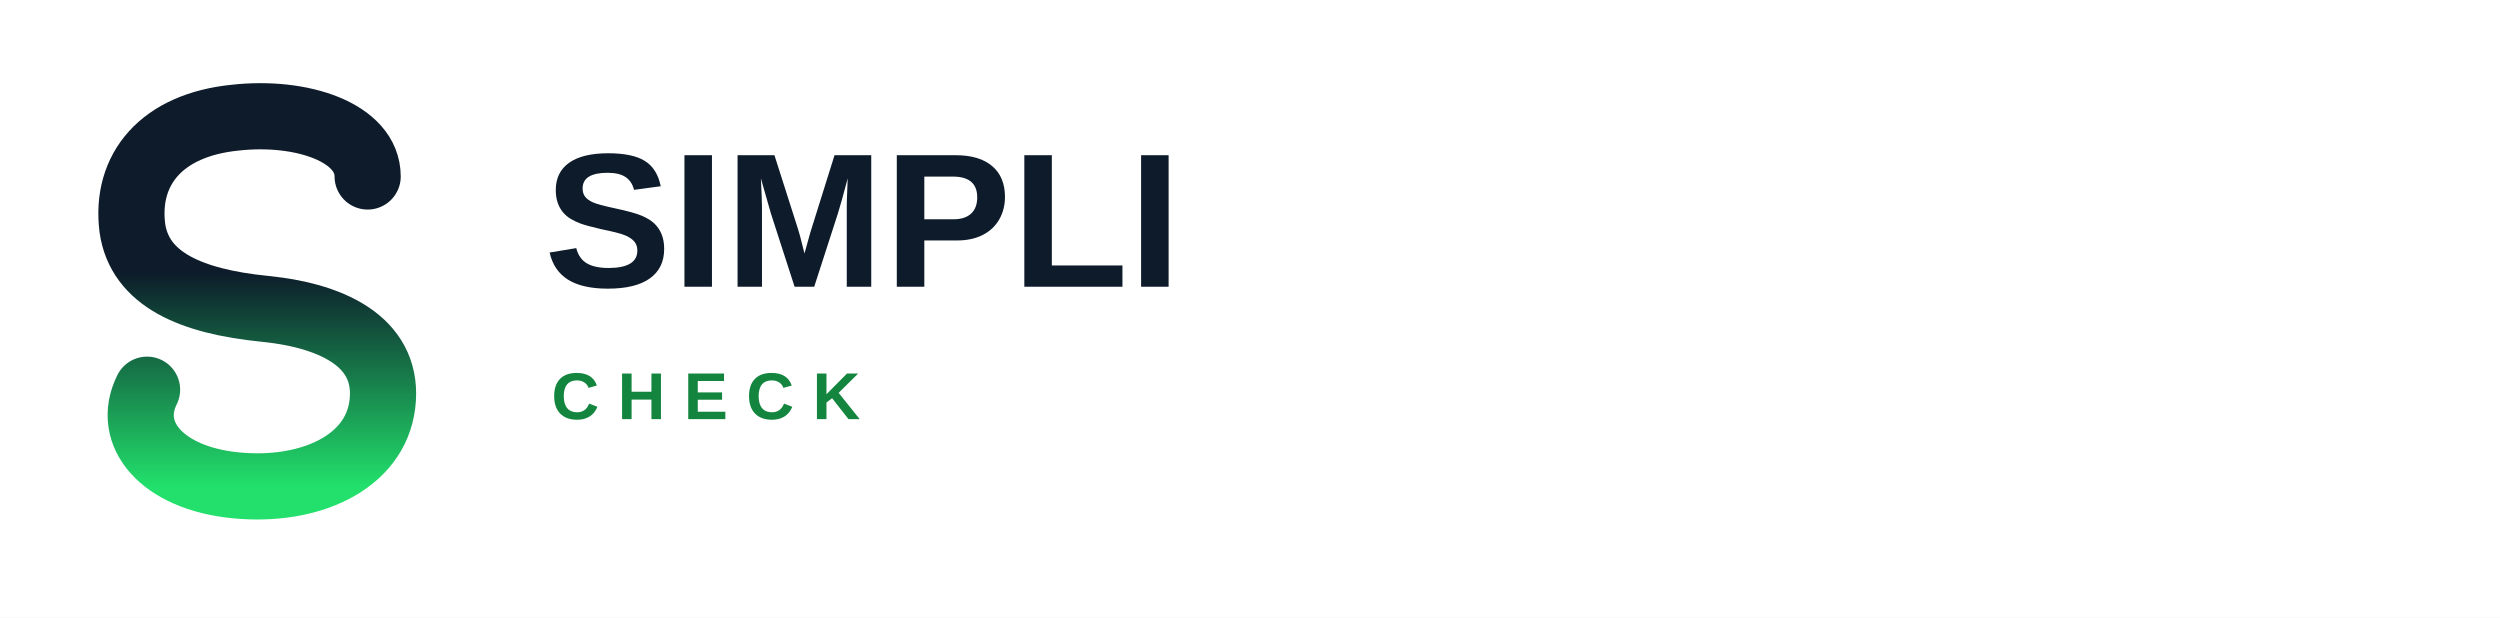
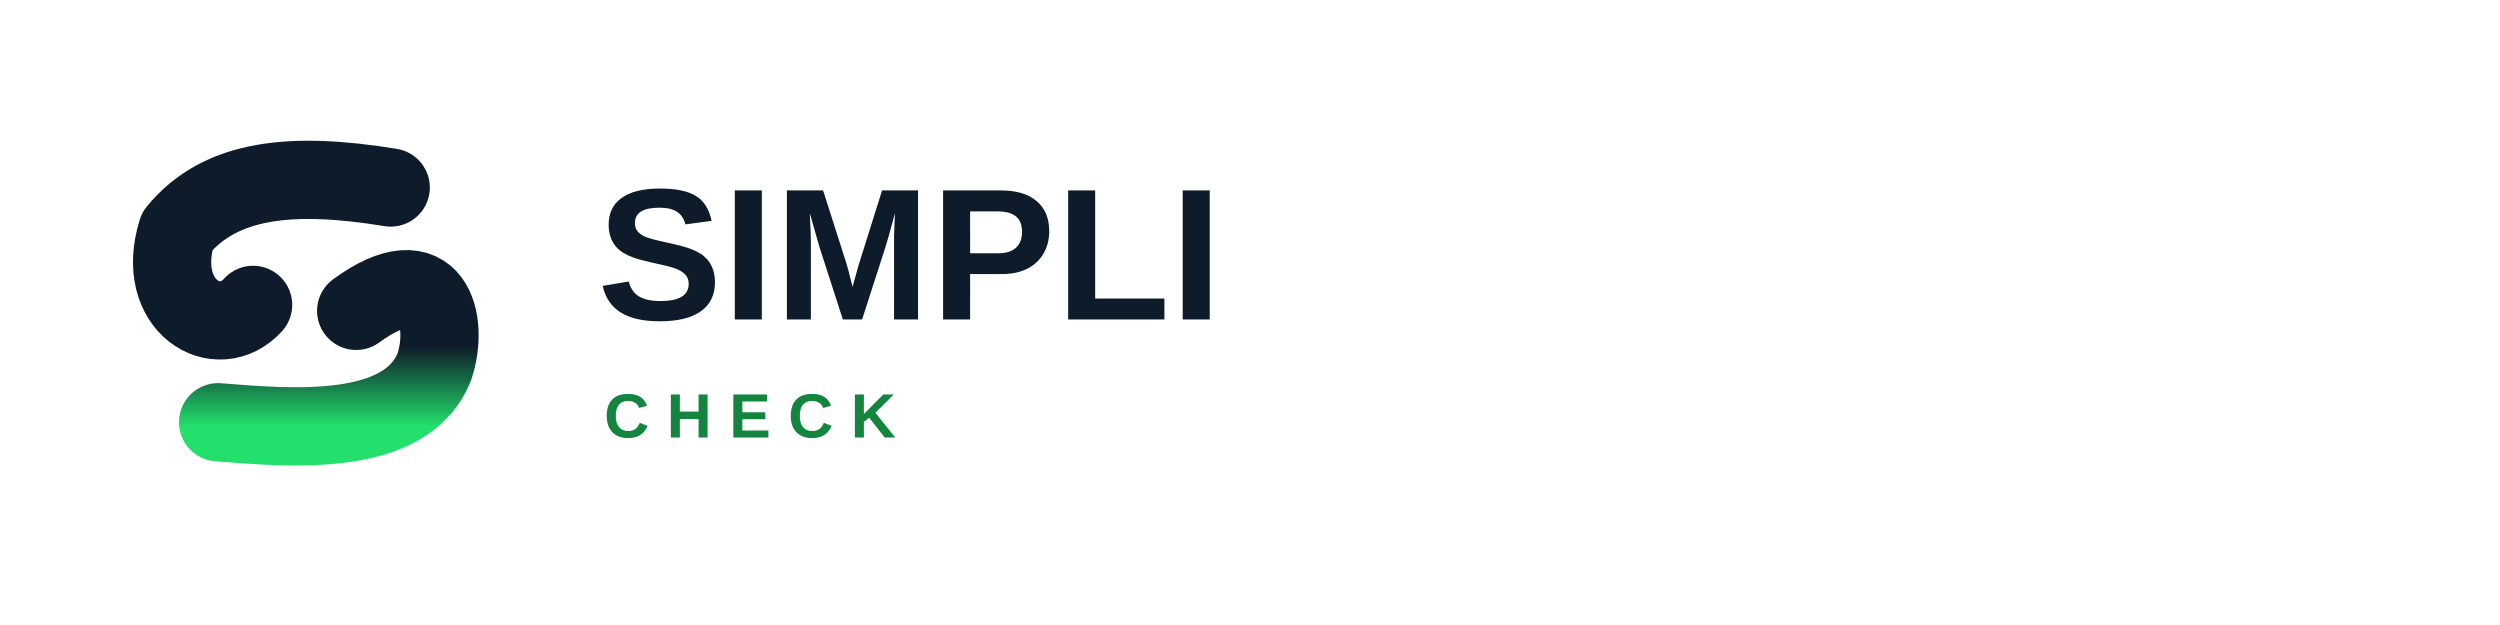
- <svg xmlns="http://www.w3.org/2000/svg" viewBox="0 0 680 168">
-   <rect width="680" height="168" fill="#FFFFFF" />
-   <svg x="20" y="20" width="100" height="128" viewBox="-10 -8 100 128">
+ <svg xmlns="http://www.w3.org/2000/svg" viewBox="0 0 720 180">
+   <rect width="720" height="180" fill="#FFFFFF" />
+   <svg x="28" y="32" width="120" height="114" viewBox="0 0 90 86">
    <defs>
      <linearGradient id="check" x1="0" y1="0" x2="0" y2="1">
        <stop offset="0" stop-color="#0D1B2A" />
        <stop offset="0.42" stop-color="#0D1B2A" />
        <stop offset="1" stop-color="#22E06B" />
      </linearGradient>
    </defs>
-     <path d="M70 20C70 8 52 2 34 4C14 6 4 18 6 34C8 48 22 54 42 56C62 58 76 66 74 82C72 98 54 106 34 104C14 102 4 90 10 78" fill="none" stroke="url(#check)" stroke-width="18" stroke-linecap="round" stroke-linejoin="round" />
+     <path d="M63.5 16.6C42.1 13.1 26.5 14.6 17.1 26.1C12 42.5 26 50.5 33.6 42.1" fill="none" stroke="#0D1B2A" stroke-width="17" stroke-linecap="round" stroke-linejoin="round" />
+     <path d="M56 43.4C73 31 76.2 45.9 73 55.5C66.9 71 42.1 68.9 26 67.6" fill="none" stroke="url(#check)" stroke-width="17" stroke-linecap="round" stroke-linejoin="round" />
  </svg>
-   <text x="148" y="78" font-family="Arial Black, Arial, sans-serif" font-size="52" font-weight="800" fill="#0D1B2A">SIMPLI</text>
-   <text x="150" y="114" font-family="Arial, sans-serif" font-size="18" font-weight="700" letter-spacing="5" fill="#13853F">CHECK</text>
+   <text x="172" y="92" font-family="Arial Black, Arial, sans-serif" font-size="54" font-weight="800" fill="#0D1B2A">SIMPLI</text>
+   <text x="174" y="126" font-family="Arial, sans-serif" font-size="18" font-weight="700" letter-spacing="5" fill="#13853F">CHECK</text>
</svg>
